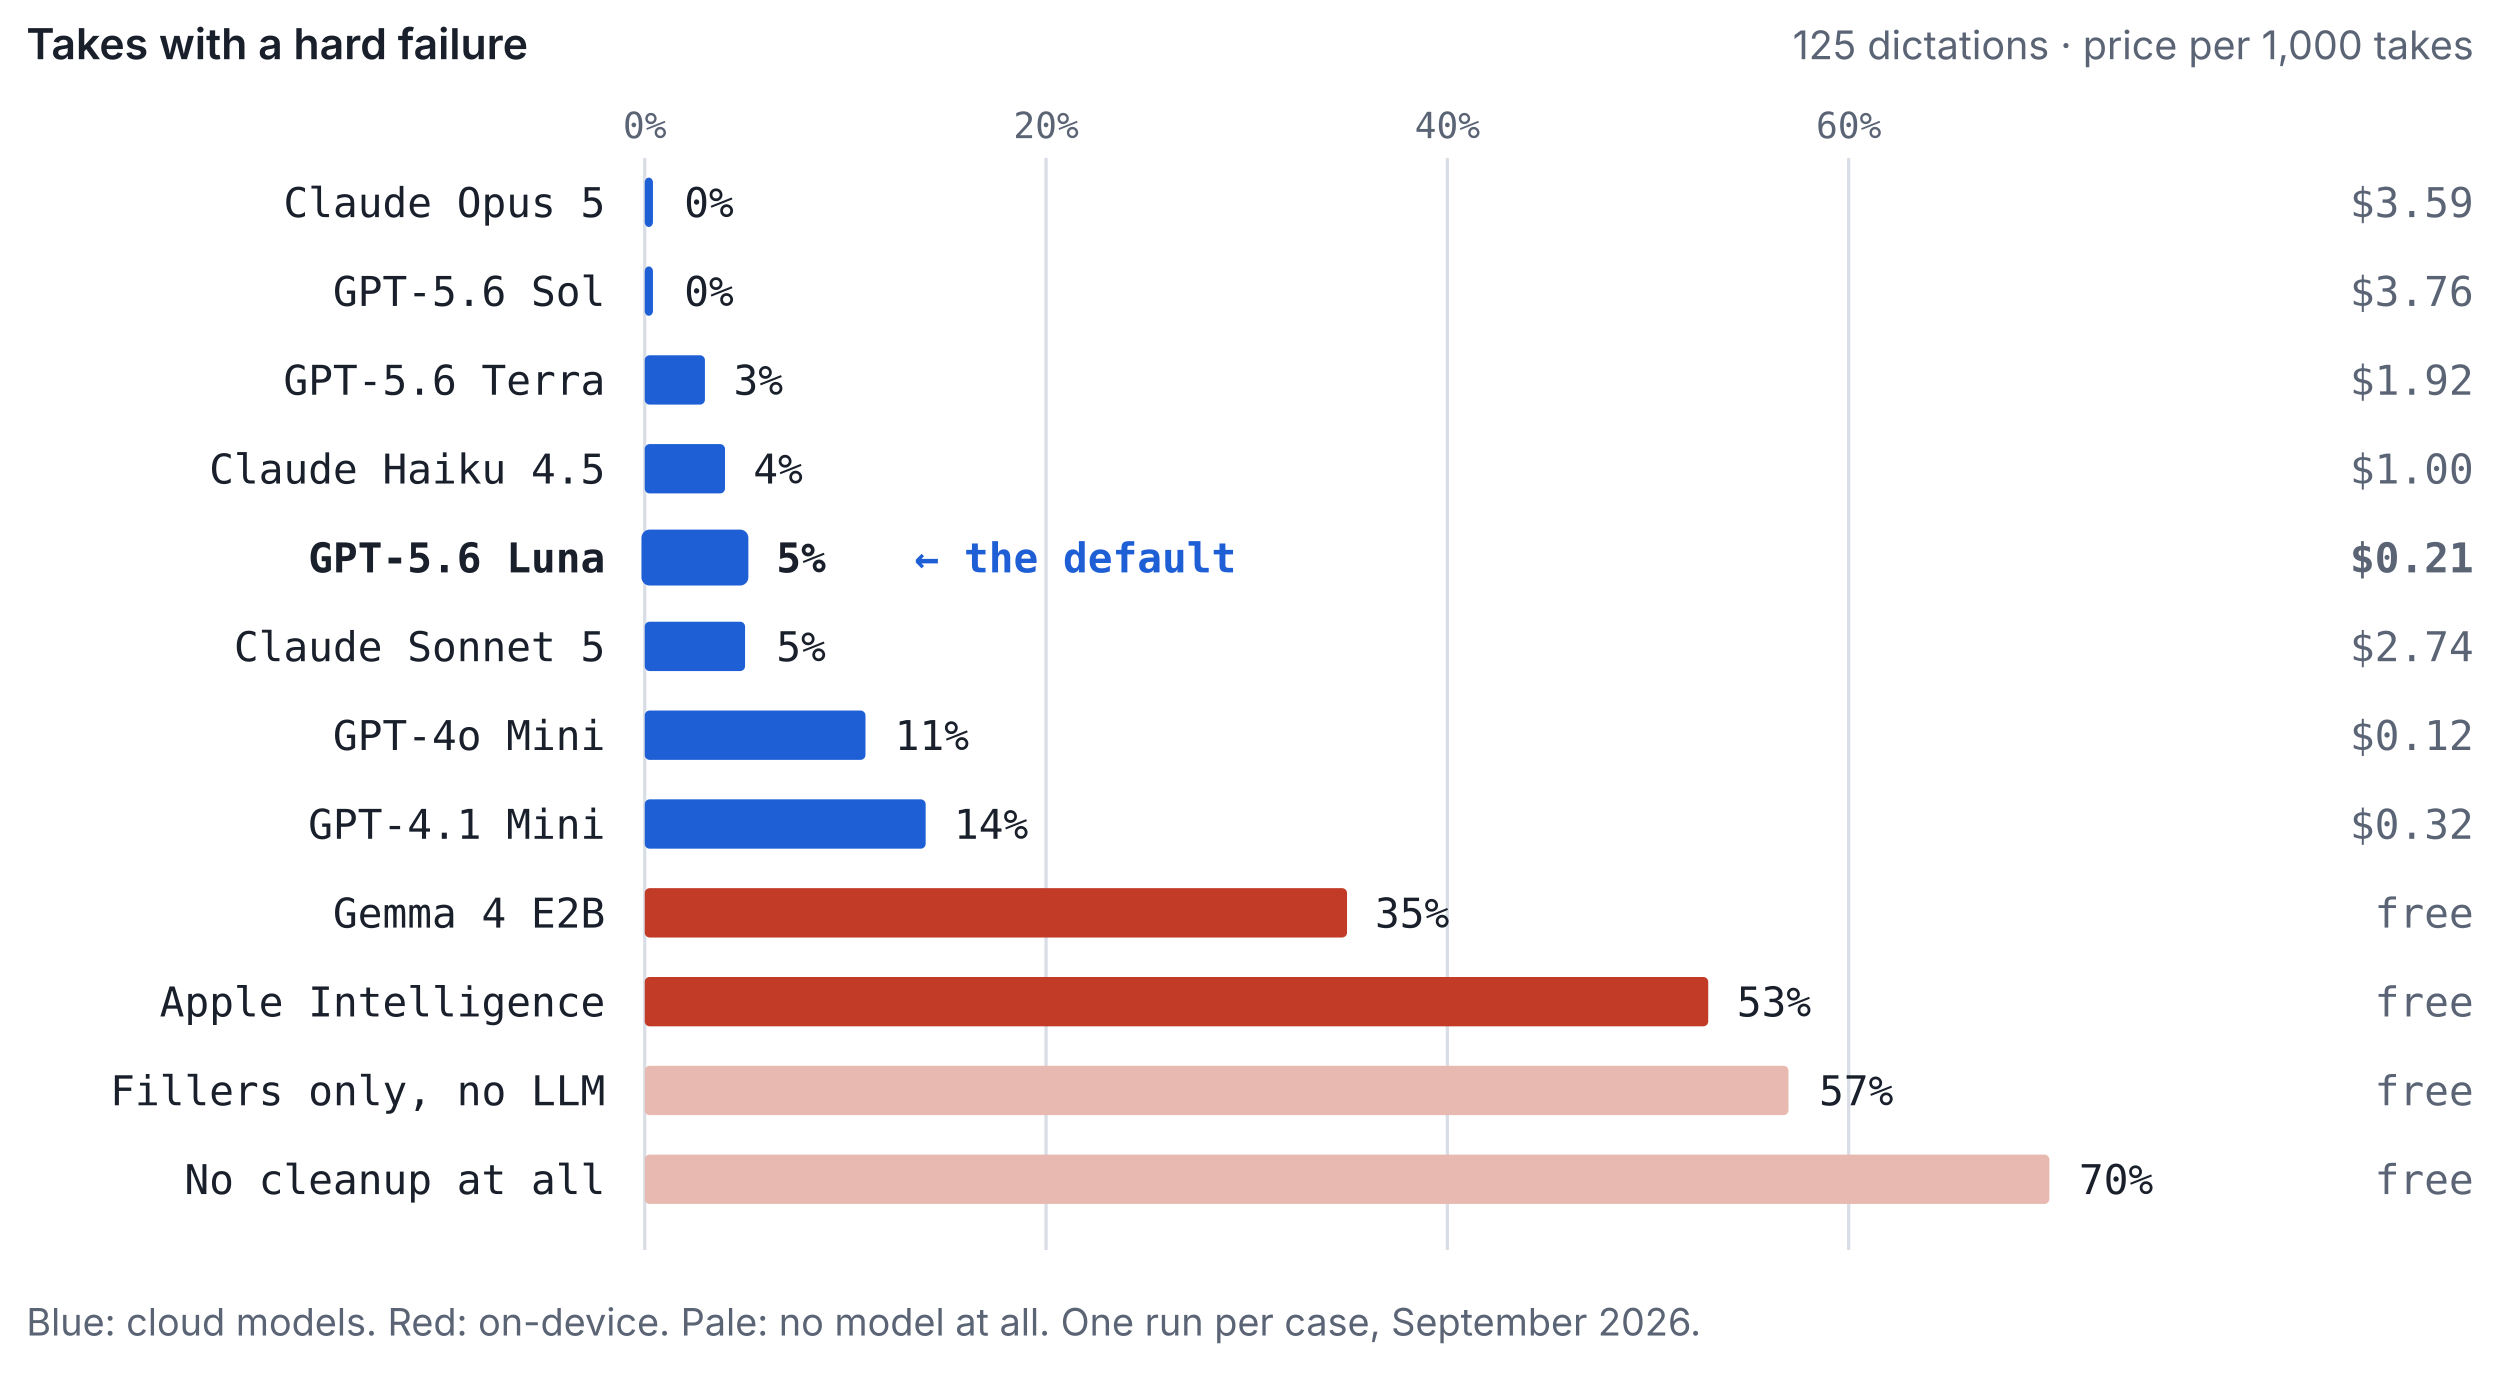
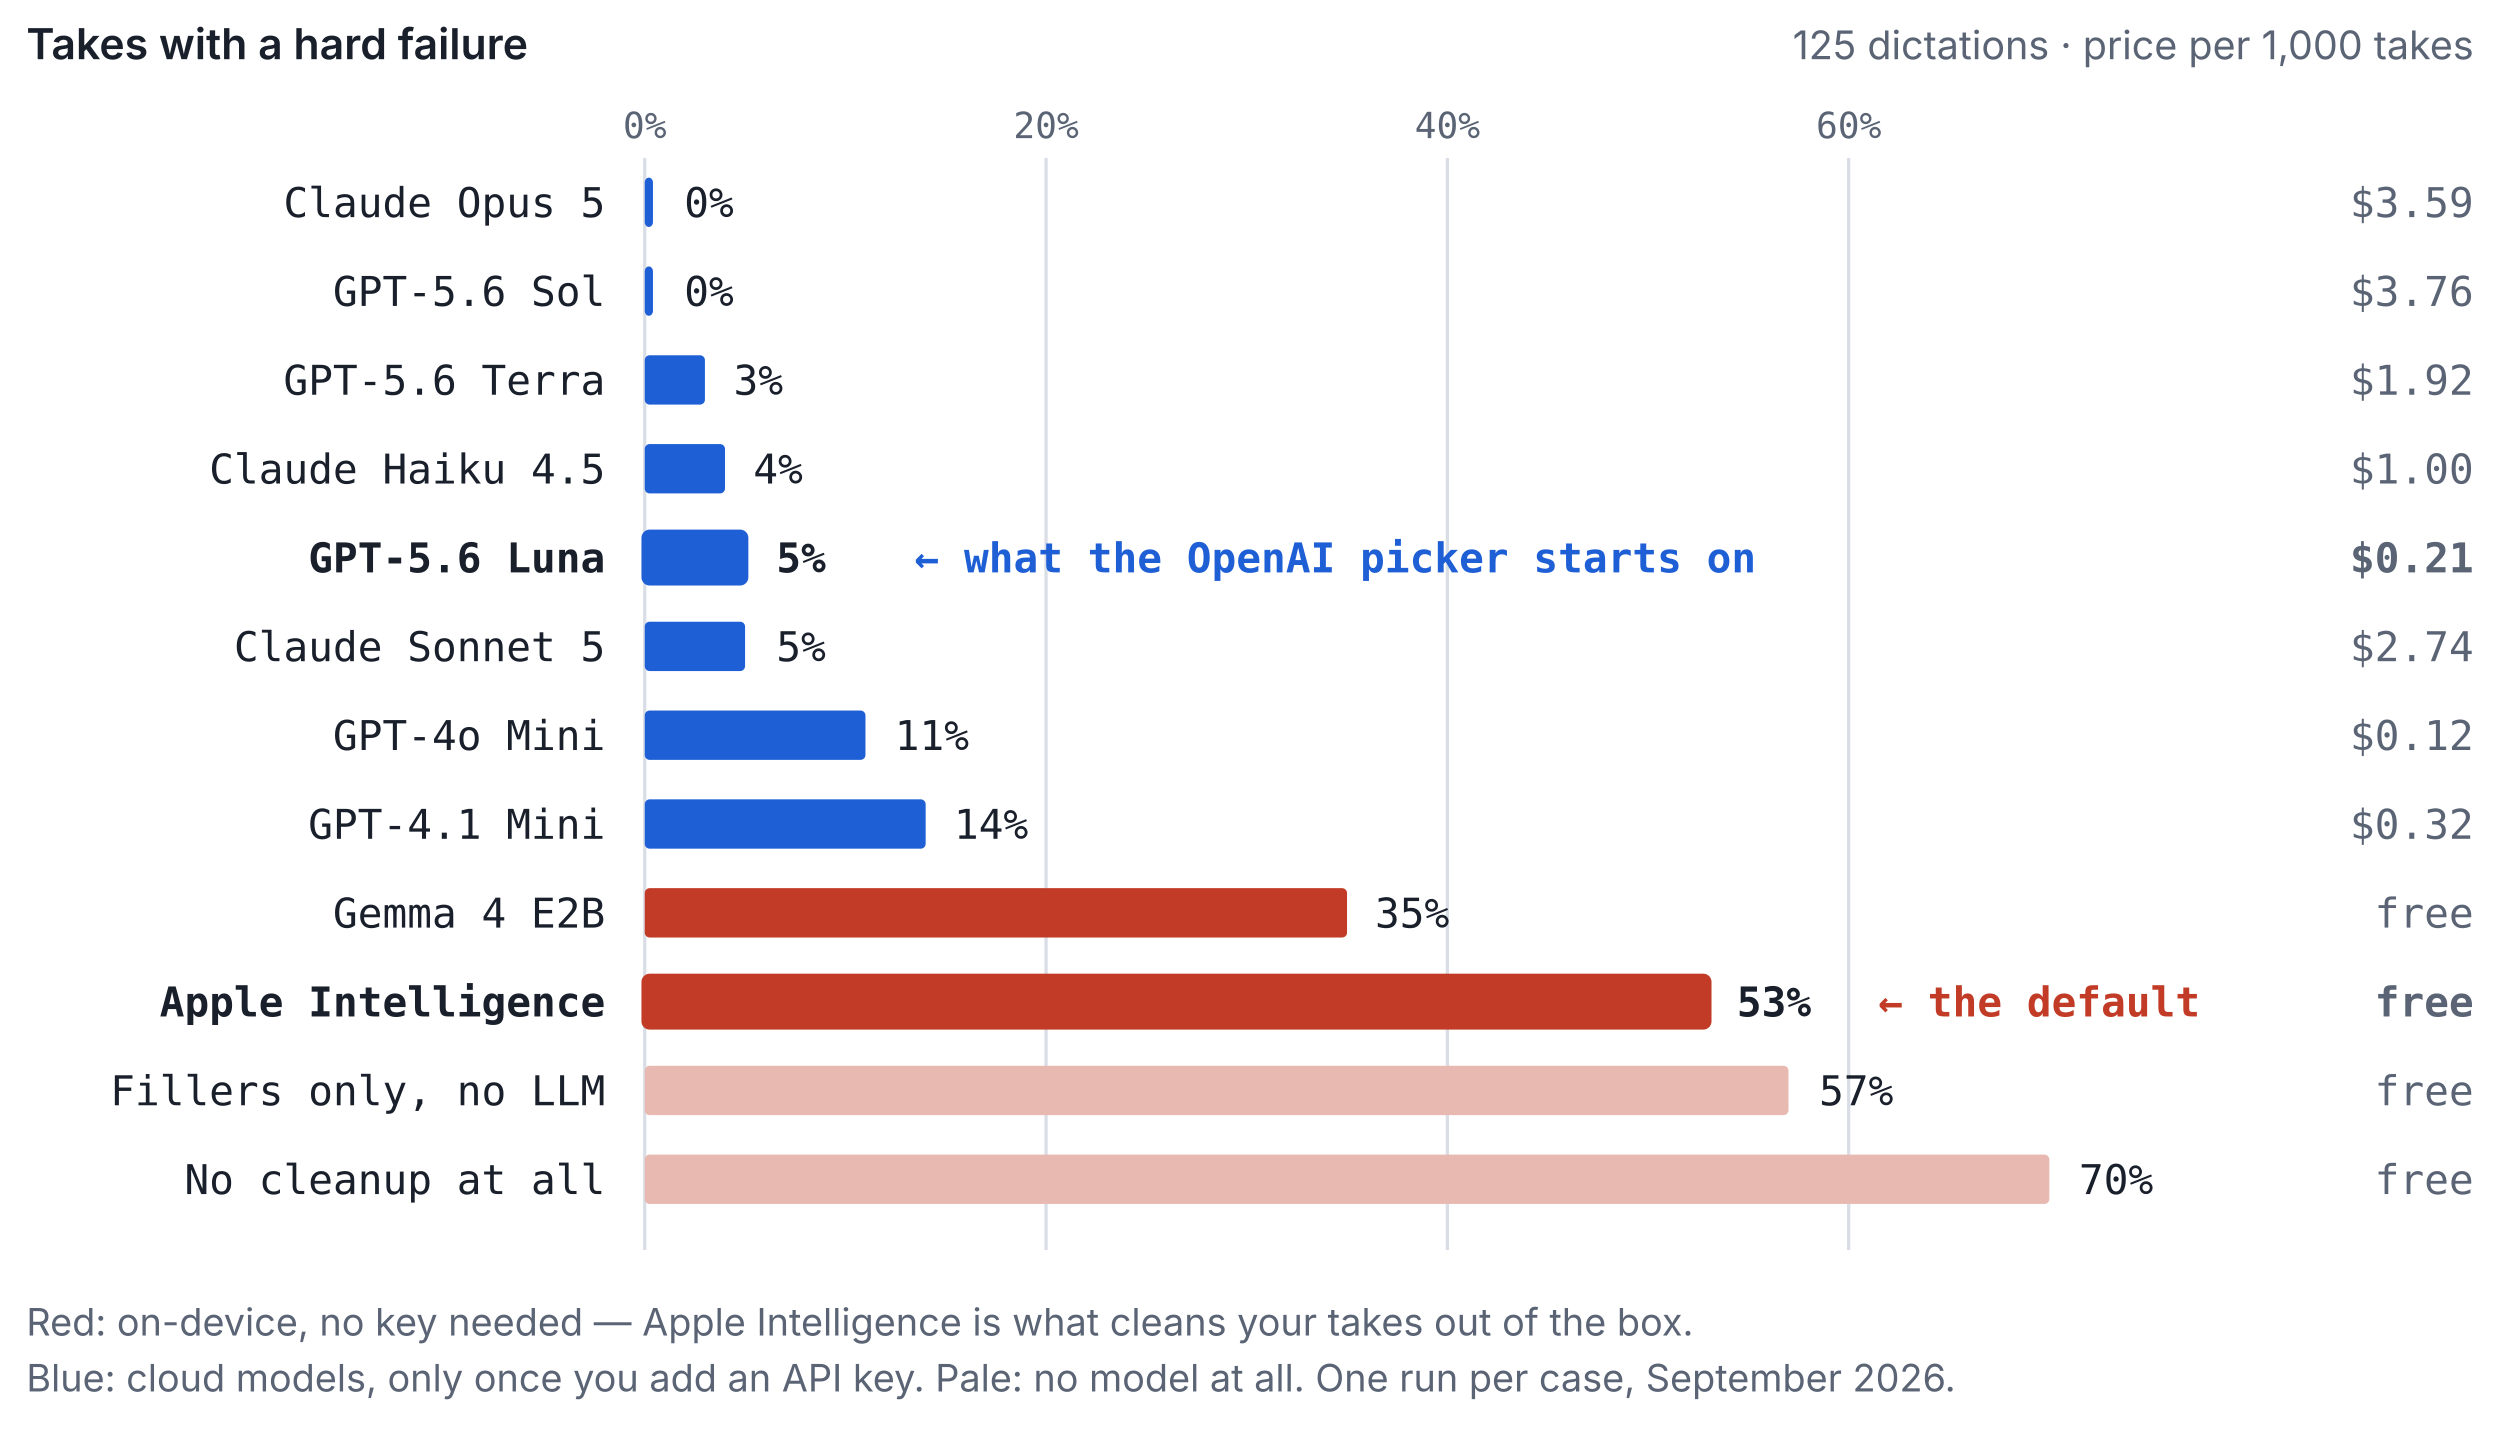
- <svg xmlns="http://www.w3.org/2000/svg" viewBox="0 0 760 420" width="760" height="420" font-family="ui-monospace, SFMono-Regular, Menlo, monospace" font-size="12.5">
+ <svg xmlns="http://www.w3.org/2000/svg" viewBox="0 0 760 436" width="760" height="436" font-family="ui-monospace, SFMono-Regular, Menlo, monospace" font-size="12.5">
  <text x="8" y="18" fill="#19202B" font-family="system-ui, -apple-system, sans-serif" font-size="13" font-weight="600">Takes with a hard failure</text>
  <text x="752" y="18" text-anchor="end" fill="#5A6475" font-family="system-ui, -apple-system, sans-serif" font-size="12">125 dictations · price per 1,000 takes</text>
  <line x1="196" y1="48" x2="196" y2="380" stroke="#D9DEE6" stroke-width="1" />
  <text x="196" y="42" text-anchor="middle" fill="#5A6475" font-size="11">0%</text>
  <line x1="318" y1="48" x2="318" y2="380" stroke="#D9DEE6" stroke-width="1" />
  <text x="318" y="42" text-anchor="middle" fill="#5A6475" font-size="11">20%</text>
  <line x1="440" y1="48" x2="440" y2="380" stroke="#D9DEE6" stroke-width="1" />
  <text x="440" y="42" text-anchor="middle" fill="#5A6475" font-size="11">40%</text>
  <line x1="562" y1="48" x2="562" y2="380" stroke="#D9DEE6" stroke-width="1" />
  <text x="562" y="42" text-anchor="middle" fill="#5A6475" font-size="11">60%</text>
  <text x="184" y="66" text-anchor="end" fill="#19202B">Claude Opus 5</text>
  <rect x="196" y="54" width="2.5" height="15" rx="1.5" fill="#1F5FD6" />
  <text x="208" y="66" fill="#19202B">0%</text>
  <text x="752" y="66" text-anchor="end" fill="#5A6475">$3.59</text>
  <text x="184" y="93" text-anchor="end" fill="#19202B">GPT-5.6 Sol</text>
  <rect x="196" y="81" width="2.5" height="15" rx="1.5" fill="#1F5FD6" />
  <text x="208" y="93" fill="#19202B">0%</text>
  <text x="752" y="93" text-anchor="end" fill="#5A6475">$3.76</text>
  <text x="184" y="120" text-anchor="end" fill="#19202B">GPT-5.6 Terra</text>
  <rect x="196" y="108" width="18.3" height="15" rx="1.5" fill="#1F5FD6" />
  <text x="223" y="120" fill="#19202B">3%</text>
  <text x="752" y="120" text-anchor="end" fill="#5A6475">$1.92</text>
  <text x="184" y="147" text-anchor="end" fill="#19202B">Claude Haiku 4.5</text>
  <rect x="196" y="135" width="24.4" height="15" rx="1.5" fill="#1F5FD6" />
  <text x="229" y="147" fill="#19202B">4%</text>
  <text x="752" y="147" text-anchor="end" fill="#5A6475">$1.00</text>
  <text x="184" y="174" text-anchor="end" fill="#19202B" font-weight="700">GPT-5.6 Luna</text>
  <rect x="196" y="162" width="30.5" height="15" rx="1.5" fill="#1F5FD6" stroke="#1F5FD6" stroke-width="2" />
  <text x="236" y="174" fill="#19202B" font-weight="700">5%</text>
  <text x="752" y="174" text-anchor="end" fill="#5A6475" font-weight="700">$0.21</text>
-   <text x="278" y="174" fill="#1F5FD6" font-weight="700">← the default</text>
+   <text x="278" y="174" fill="#1F5FD6" font-weight="700">← what the OpenAI picker starts on</text>
  <text x="184" y="201" text-anchor="end" fill="#19202B">Claude Sonnet 5</text>
  <rect x="196" y="189" width="30.5" height="15" rx="1.5" fill="#1F5FD6" />
  <text x="236" y="201" fill="#19202B">5%</text>
  <text x="752" y="201" text-anchor="end" fill="#5A6475">$2.74</text>
  <text x="184" y="228" text-anchor="end" fill="#19202B">GPT-4o Mini</text>
  <rect x="196" y="216" width="67.1" height="15" rx="1.5" fill="#1F5FD6" />
  <text x="272" y="228" fill="#19202B">11%</text>
  <text x="752" y="228" text-anchor="end" fill="#5A6475">$0.12</text>
  <text x="184" y="255" text-anchor="end" fill="#19202B">GPT-4.1 Mini</text>
  <rect x="196" y="243" width="85.4" height="15" rx="1.5" fill="#1F5FD6" />
  <text x="290" y="255" fill="#19202B">14%</text>
  <text x="752" y="255" text-anchor="end" fill="#5A6475">$0.32</text>
  <text x="184" y="282" text-anchor="end" fill="#19202B">Gemma 4 E2B</text>
  <rect x="196" y="270" width="213.5" height="15" rx="1.5" fill="#C23B26" />
  <text x="418" y="282" fill="#19202B">35%</text>
  <text x="752" y="282" text-anchor="end" fill="#5A6475">free</text>
-   <text x="184" y="309" text-anchor="end" fill="#19202B">Apple Intelligence</text>
-   <rect x="196" y="297" width="323.3" height="15" rx="1.5" fill="#C23B26" />
-   <text x="528" y="309" fill="#19202B">53%</text>
-   <text x="752" y="309" text-anchor="end" fill="#5A6475">free</text>
+   <text x="184" y="309" text-anchor="end" fill="#19202B" font-weight="700">Apple Intelligence</text>
+   <rect x="196" y="297" width="323.3" height="15" rx="1.5" fill="#C23B26" stroke="#C23B26" stroke-width="2" />
+   <text x="528" y="309" fill="#19202B" font-weight="700">53%</text>
+   <text x="752" y="309" text-anchor="end" fill="#5A6475" font-weight="700">free</text>
+   <text x="571" y="309" fill="#C23B26" font-weight="700">← the default</text>
  <text x="184" y="336" text-anchor="end" fill="#19202B">Fillers only, no LLM</text>
  <rect x="196" y="324" width="347.7" height="15" rx="1.5" fill="#E7B9B1" />
  <text x="553" y="336" fill="#19202B">57%</text>
  <text x="752" y="336" text-anchor="end" fill="#5A6475">free</text>
  <text x="184" y="363" text-anchor="end" fill="#19202B">No cleanup at all</text>
  <rect x="196" y="351" width="427.0" height="15" rx="1.5" fill="#E7B9B1" />
  <text x="632" y="363" fill="#19202B">70%</text>
  <text x="752" y="363" text-anchor="end" fill="#5A6475">free</text>
-   <text x="8" y="406" fill="#5A6475" font-family="system-ui, -apple-system, sans-serif" font-size="11.5">Blue: cloud models. Red: on-device. Pale: no model at all. One run per case, September 2026.</text>
+   <text x="8" y="406" fill="#5A6475" font-family="system-ui, -apple-system, sans-serif" font-size="11.5">Red: on-device, no key needed — Apple Intelligence is what cleans your takes out of the box.</text>
+   <text x="8" y="423" fill="#5A6475" font-family="system-ui, -apple-system, sans-serif" font-size="11.5">Blue: cloud models, only once you add an API key. Pale: no model at all. One run per case, September 2026.</text>
</svg>
